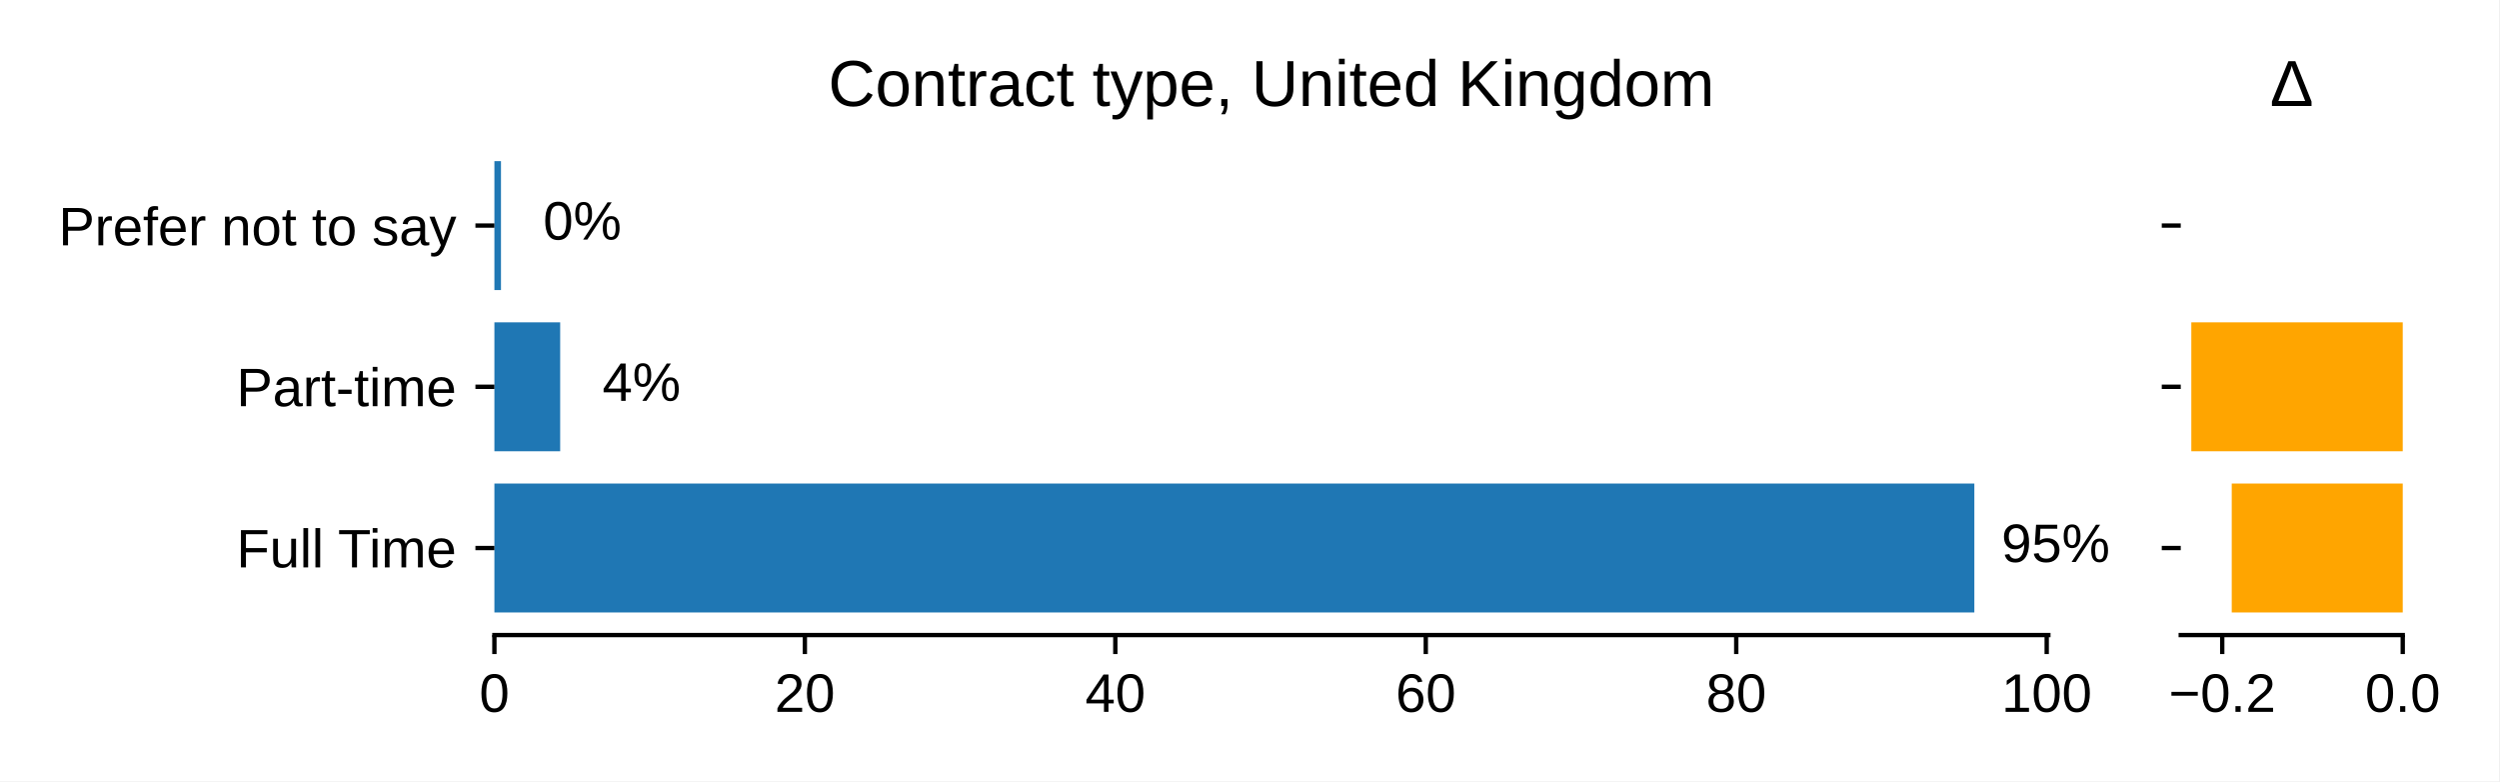
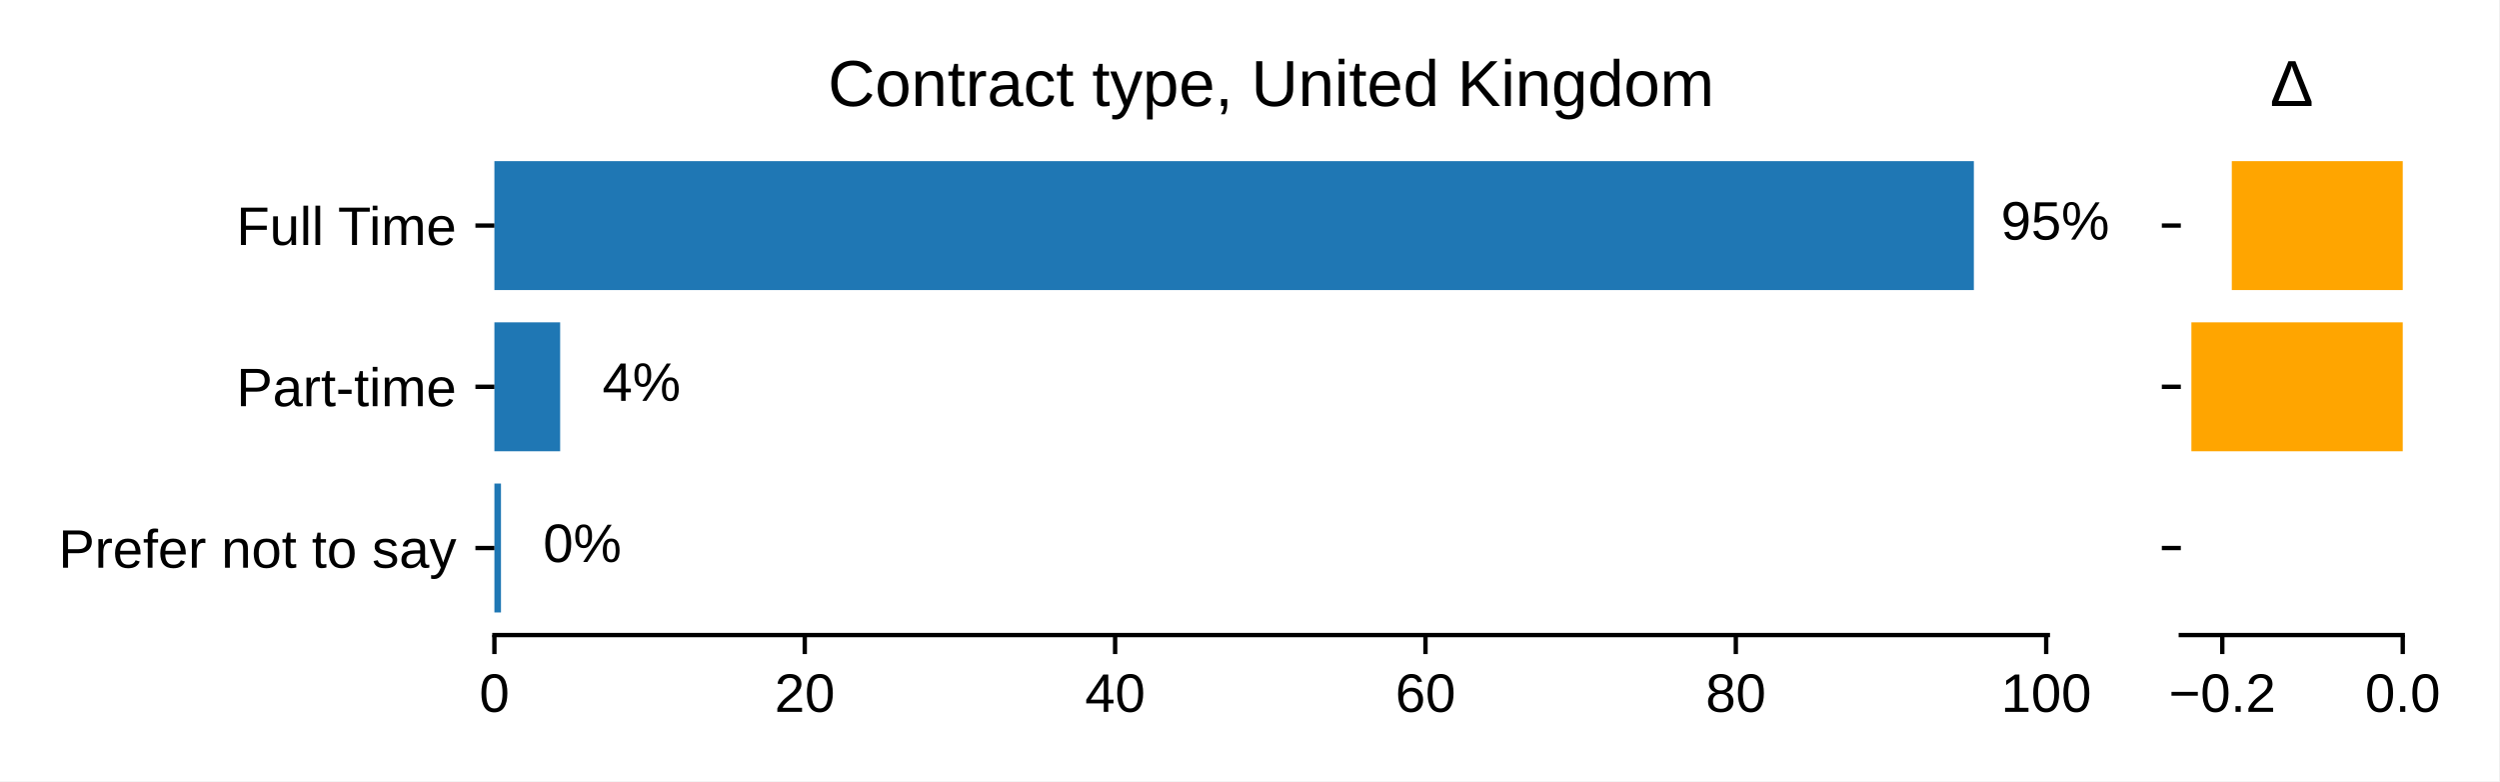
<svg xmlns="http://www.w3.org/2000/svg" xmlns:xlink="http://www.w3.org/1999/xlink" height="144pt" version="1.1" viewBox="0 0 460.8 144" width="460.8pt">
  <defs>
    <style type="text/css">*{stroke-linecap:butt;stroke-linejoin:round;}</style>
  </defs>
  <g id="figure_1">
    <g id="patch_1">
      <path d="M 0 144  L 460.8 144  L 460.8 0  L 0 0  z " style="fill:#ffffff;" />
    </g>
    <g id="axes_1">
      <g id="patch_2">
-         <path d="M 91.164 117.055  L 377.702 117.055  L 377.702 25.536  L 91.164 25.536  z " style="fill:#ffffff;" />
+         <path d="M 91.164 117.055  L 377.608 117.055  L 377.608 25.536  L 91.164 25.536  z " style="fill:#ffffff;" />
      </g>
      <g id="patch_3">
-         <path clip-path="url(#pfe8beb69fd)" d="M 91.164 112.895  L 364.057 112.895  L 364.057 89.124  L 91.164 89.124  z " style="fill:#1f77b4;" />
+         <path clip-path="url(#p22f617bc2e)" d="M 91.164 112.895  L 92.377 112.895  L 92.377 89.124  L 91.164 89.124  z " style="fill:#1f77b4;" />
      </g>
      <g id="patch_4">
-         <path clip-path="url(#pfe8beb69fd)" d="M 91.164 83.181  L 103.293 83.181  L 103.293 59.41  L 91.164 59.41  z " style="fill:#1f77b4;" />
+         <path clip-path="url(#p22f617bc2e)" d="M 91.164 83.181  L 103.289 83.181  L 103.289 59.41  L 91.164 59.41  z " style="fill:#1f77b4;" />
      </g>
      <g id="patch_5">
-         <path clip-path="url(#pfe8beb69fd)" d="M 91.164 53.467  L 92.377 53.467  L 92.377 29.696  L 91.164 29.696  z " style="fill:#1f77b4;" />
+         <path clip-path="url(#p22f617bc2e)" d="M 91.164 53.467  L 363.968 53.467  L 363.968 29.696  L 91.164 29.696  z " style="fill:#1f77b4;" />
      </g>
      <g id="matplotlib.axis_1">
        <g id="xtick_1">
          <g id="line2d_1">
            <defs>
              <path d="M 0 0  L 0 3.5  " id="mc3a356a46d" style="stroke:#000000;stroke-width:0.8;" />
            </defs>
            <g>
              <use style="stroke:#000000;stroke-width:0.8;" x="91.164" xlink:href="#mc3a356a46d" y="117.055" />
            </g>
          </g>
          <g id="text_1">
            <text style="font-family:Arial;font-size:10px;font-stretch:normal;font-style:normal;font-weight:normal;text-anchor:middle;" transform="rotate(-0, 91.16406, 131.2125)" x="91.164" y="131.213">0</text>
          </g>
        </g>
        <g id="xtick_2">
          <g id="line2d_2">
            <g>
-               <use style="stroke:#000000;stroke-width:0.8;" x="148.411" xlink:href="#mc3a356a46d" y="117.055" />
+               <use style="stroke:#000000;stroke-width:0.8;" x="148.392" xlink:href="#mc3a356a46d" y="117.055" />
            </g>
          </g>
          <g id="text_2">
-             <text style="font-family:Arial;font-size:10px;font-stretch:normal;font-style:normal;font-weight:normal;text-anchor:middle;" transform="rotate(-0, 148.4109, 131.2125)" x="148.411" y="131.213">20</text>
+             <text style="font-family:Arial;font-size:10px;font-stretch:normal;font-style:normal;font-weight:normal;text-anchor:middle;" transform="rotate(-0, 148.3923, 131.2125)" x="148.392" y="131.213">20</text>
          </g>
        </g>
        <g id="xtick_3">
          <g id="line2d_3">
            <g>
-               <use style="stroke:#000000;stroke-width:0.8;" x="205.658" xlink:href="#mc3a356a46d" y="117.055" />
+               <use style="stroke:#000000;stroke-width:0.8;" x="205.621" xlink:href="#mc3a356a46d" y="117.055" />
            </g>
          </g>
          <g id="text_3">
-             <text style="font-family:Arial;font-size:10px;font-stretch:normal;font-style:normal;font-weight:normal;text-anchor:middle;" transform="rotate(-0, 205.6578, 131.2125)" x="205.658" y="131.213">40</text>
+             <text style="font-family:Arial;font-size:10px;font-stretch:normal;font-style:normal;font-weight:normal;text-anchor:middle;" transform="rotate(-0, 205.6206, 131.2125)" x="205.621" y="131.213">40</text>
          </g>
        </g>
        <g id="xtick_4">
          <g id="line2d_4">
            <g>
-               <use style="stroke:#000000;stroke-width:0.8;" x="262.905" xlink:href="#mc3a356a46d" y="117.055" />
+               <use style="stroke:#000000;stroke-width:0.8;" x="262.849" xlink:href="#mc3a356a46d" y="117.055" />
            </g>
          </g>
          <g id="text_4">
-             <text style="font-family:Arial;font-size:10px;font-stretch:normal;font-style:normal;font-weight:normal;text-anchor:middle;" transform="rotate(-0, 262.9047, 131.2125)" x="262.905" y="131.213">60</text>
+             <text style="font-family:Arial;font-size:10px;font-stretch:normal;font-style:normal;font-weight:normal;text-anchor:middle;" transform="rotate(-0, 262.8488, 131.2125)" x="262.849" y="131.213">60</text>
          </g>
        </g>
        <g id="xtick_5">
          <g id="line2d_5">
            <g>
-               <use style="stroke:#000000;stroke-width:0.8;" x="320.152" xlink:href="#mc3a356a46d" y="117.055" />
+               <use style="stroke:#000000;stroke-width:0.8;" x="320.077" xlink:href="#mc3a356a46d" y="117.055" />
            </g>
          </g>
          <g id="text_5">
-             <text style="font-family:Arial;font-size:10px;font-stretch:normal;font-style:normal;font-weight:normal;text-anchor:middle;" transform="rotate(-0, 320.1516, 131.2125)" x="320.152" y="131.213">80</text>
+             <text style="font-family:Arial;font-size:10px;font-stretch:normal;font-style:normal;font-weight:normal;text-anchor:middle;" transform="rotate(-0, 320.0771, 131.2125)" x="320.077" y="131.213">80</text>
          </g>
        </g>
        <g id="xtick_6">
          <g id="line2d_6">
            <g>
-               <use style="stroke:#000000;stroke-width:0.8;" x="377.398" xlink:href="#mc3a356a46d" y="117.055" />
+               <use style="stroke:#000000;stroke-width:0.8;" x="377.305" xlink:href="#mc3a356a46d" y="117.055" />
            </g>
          </g>
          <g id="text_6">
-             <text style="font-family:Arial;font-size:10px;font-stretch:normal;font-style:normal;font-weight:normal;text-anchor:middle;" transform="rotate(-0, 377.3985, 131.2125)" x="377.398" y="131.213">100</text>
+             <text style="font-family:Arial;font-size:10px;font-stretch:normal;font-style:normal;font-weight:normal;text-anchor:middle;" transform="rotate(-0, 377.3054, 131.2125)" x="377.305" y="131.213">100</text>
          </g>
        </g>
      </g>
      <g id="matplotlib.axis_2">
        <g id="ytick_1">
          <g id="line2d_7">
            <defs>
              <path d="M 0 0  L -3.5 0  " id="m82278324de" style="stroke:#000000;stroke-width:0.8;" />
            </defs>
            <g>
              <use style="stroke:#000000;stroke-width:0.8;" x="91.164" xlink:href="#m82278324de" y="101.009" />
            </g>
          </g>
          <g id="text_7">
-             <text style="font-family:Arial;font-size:10px;font-stretch:normal;font-style:normal;font-weight:normal;text-anchor:end;" transform="rotate(-0, 84.16406, 104.588)" x="84.164" y="104.588">Full Time</text>
+             <text style="font-family:Arial;font-size:10px;font-stretch:normal;font-style:normal;font-weight:normal;text-anchor:end;" transform="rotate(-0, 84.16406, 104.649)" x="84.164" y="104.649">Prefer not to say</text>
          </g>
        </g>
        <g id="ytick_2">
          <g id="line2d_8">
            <g>
              <use style="stroke:#000000;stroke-width:0.8;" x="91.164" xlink:href="#m82278324de" y="71.295" />
            </g>
          </g>
          <g id="text_8">
            <text style="font-family:Arial;font-size:10px;font-stretch:normal;font-style:normal;font-weight:normal;text-anchor:end;" transform="rotate(-0, 84.16406, 74.87406)" x="84.164" y="74.874">Part-time</text>
          </g>
        </g>
        <g id="ytick_3">
          <g id="line2d_9">
            <g>
              <use style="stroke:#000000;stroke-width:0.8;" x="91.164" xlink:href="#m82278324de" y="41.581" />
            </g>
          </g>
          <g id="text_9">
-             <text style="font-family:Arial;font-size:10px;font-stretch:normal;font-style:normal;font-weight:normal;text-anchor:end;" transform="rotate(-0, 84.16406, 45.22102)" x="84.164" y="45.221">Prefer not to say</text>
+             <text style="font-family:Arial;font-size:10px;font-stretch:normal;font-style:normal;font-weight:normal;text-anchor:end;" transform="rotate(-0, 84.16406, 45.16008)" x="84.164" y="45.16">Full Time</text>
          </g>
        </g>
      </g>
      <g id="patch_6">
-         <path d="M 91.164 117.055  L 377.702 117.055  " style="fill:none;stroke:#000000;stroke-linecap:square;stroke-linejoin:miter;stroke-width:0.8;" />
+         <path d="M 91.164 117.055  L 377.608 117.055  " style="fill:none;stroke:#000000;stroke-linecap:square;stroke-linejoin:miter;stroke-width:0.8;" />
      </g>
      <g id="text_10">
-         <text style="font-family:Arial;font-size:10px;font-stretch:normal;font-style:normal;font-weight:normal;text-anchor:middle;" transform="rotate(-0, 379.057, 103.5943)" x="379.057" y="103.594">95%</text>
+         <text style="font-family:Arial;font-size:10px;font-stretch:normal;font-style:normal;font-weight:normal;text-anchor:middle;" transform="rotate(-0, 107.3765, 103.5943)" x="107.377" y="103.594">0%</text>
      </g>
      <g id="text_11">
-         <text style="font-family:Arial;font-size:10px;font-stretch:normal;font-style:normal;font-weight:normal;text-anchor:middle;" transform="rotate(-0, 118.2926, 73.88031)" x="118.293" y="73.88">4%</text>
+         <text style="font-family:Arial;font-size:10px;font-stretch:normal;font-style:normal;font-weight:normal;text-anchor:middle;" transform="rotate(-0, 118.2887, 73.88031)" x="118.289" y="73.88">4%</text>
      </g>
      <g id="text_12">
-         <text style="font-family:Arial;font-size:10px;font-stretch:normal;font-style:normal;font-weight:normal;text-anchor:middle;" transform="rotate(-0, 107.3769, 44.16633)" x="107.377" y="44.166">0%</text>
+         <text style="font-family:Arial;font-size:10px;font-stretch:normal;font-style:normal;font-weight:normal;text-anchor:middle;" transform="rotate(-0, 378.9683, 44.16633)" x="378.968" y="44.166">95%</text>
      </g>
      <g id="text_13">
-         <text style="font-family:Arial;font-size:12px;font-stretch:normal;font-style:normal;font-weight:normal;text-anchor:middle;" transform="rotate(-0, 234.4329, 19.53562)" x="234.433" y="19.536">Contract type, United Kingdom</text>
+         <text style="font-family:Arial;font-size:12px;font-stretch:normal;font-style:normal;font-weight:normal;text-anchor:middle;" transform="rotate(-0, 234.3863, 19.53562)" x="234.386" y="19.536">Contract type, United Kingdom</text>
      </g>
    </g>
    <g id="axes_2">
      <g id="patch_7">
-         <path d="M 402.116 117.055  L 443.05 117.055  L 443.05 25.536  L 402.116 25.536  z " style="fill:#ffffff;" />
+         <path d="M 402.129 117.055  L 443.05 117.055  L 443.05 25.536  L 402.129 25.536  z " style="fill:#ffffff;" />
      </g>
      <g id="patch_8">
-         <path clip-path="url(#p5b9848f8c4)" d="M 443.05 112.895  L 411.518 112.895  L 411.518 89.124  L 443.05 89.124  z " style="fill:#ffa500;" />
+         <path clip-path="url(#p8e61fbe1d5)" d="M 0 0  z " style="fill:#ffa500;" />
      </g>
      <g id="patch_9">
-         <path clip-path="url(#p5b9848f8c4)" d="M 443.05 83.181  L 404.065 83.181  L 404.065 59.41  L 443.05 59.41  z " style="fill:#ffa500;" />
+         <path clip-path="url(#p8e61fbe1d5)" d="M 443.05 83.181  L 404.078 83.181  L 404.078 59.41  L 443.05 59.41  z " style="fill:#ffa500;" />
      </g>
      <g id="patch_10">
-         <path clip-path="url(#p5b9848f8c4)" d="M 0 0  z " style="fill:#ffa500;" />
+         <path clip-path="url(#p8e61fbe1d5)" d="M 443.05 53.467  L 411.529 53.467  L 411.529 29.696  L 443.05 29.696  z " style="fill:#ffa500;" />
      </g>
      <g id="matplotlib.axis_3">
        <g id="xtick_7">
          <g id="line2d_10">
            <g>
-               <use style="stroke:#000000;stroke-width:0.8;" x="409.766" xlink:href="#mc3a356a46d" y="117.055" />
+               <use style="stroke:#000000;stroke-width:0.8;" x="409.777" xlink:href="#mc3a356a46d" y="117.055" />
            </g>
          </g>
          <g id="text_14">
-             <text style="font-family:Arial;font-size:10px;font-stretch:normal;font-style:normal;font-weight:normal;text-anchor:middle;" transform="rotate(-0, 409.7662, 131.2125)" x="409.766" y="131.213">−0.2</text>
+             <text style="font-family:Arial;font-size:10px;font-stretch:normal;font-style:normal;font-weight:normal;text-anchor:middle;" transform="rotate(-0, 409.7771, 131.2125)" x="409.777" y="131.213">−0.2</text>
          </g>
        </g>
        <g id="xtick_8">
          <g id="line2d_11">
            <g>
              <use style="stroke:#000000;stroke-width:0.8;" x="443.05" xlink:href="#mc3a356a46d" y="117.055" />
            </g>
          </g>
          <g id="text_15">
            <text style="font-family:Arial;font-size:10px;font-stretch:normal;font-style:normal;font-weight:normal;text-anchor:middle;" transform="rotate(-0, 443.05, 131.2125)" x="443.05" y="131.213">0.0</text>
          </g>
        </g>
      </g>
      <g id="matplotlib.axis_4">
        <g id="ytick_4">
          <g id="line2d_12">
            <g>
-               <use style="stroke:#000000;stroke-width:0.8;" x="402.116" xlink:href="#m82278324de" y="101.009" />
+               <use style="stroke:#000000;stroke-width:0.8;" x="402.129" xlink:href="#m82278324de" y="101.009" />
            </g>
          </g>
        </g>
        <g id="ytick_5">
          <g id="line2d_13">
            <g>
-               <use style="stroke:#000000;stroke-width:0.8;" x="402.116" xlink:href="#m82278324de" y="71.295" />
+               <use style="stroke:#000000;stroke-width:0.8;" x="402.129" xlink:href="#m82278324de" y="71.295" />
            </g>
          </g>
        </g>
        <g id="ytick_6">
          <g id="line2d_14">
            <g>
-               <use style="stroke:#000000;stroke-width:0.8;" x="402.116" xlink:href="#m82278324de" y="41.581" />
+               <use style="stroke:#000000;stroke-width:0.8;" x="402.129" xlink:href="#m82278324de" y="41.581" />
            </g>
          </g>
        </g>
      </g>
      <g id="patch_11">
-         <path d="M 402.116 117.055  L 443.05 117.055  " style="fill:none;stroke:#000000;stroke-linecap:square;stroke-linejoin:miter;stroke-width:0.8;" />
+         <path d="M 402.129 117.055  L 443.05 117.055  " style="fill:none;stroke:#000000;stroke-linecap:square;stroke-linejoin:miter;stroke-width:0.8;" />
      </g>
      <g id="text_16">
-         <text style="font-family:Arial;font-size:12px;font-stretch:normal;font-style:normal;font-weight:normal;text-anchor:middle;" transform="rotate(-0, 422.583, 19.53562)" x="422.583" y="19.536">Δ</text>
+         <text style="font-family:Arial;font-size:12px;font-stretch:normal;font-style:normal;font-weight:normal;text-anchor:middle;" transform="rotate(-0, 422.5897, 19.53562)" x="422.59" y="19.536">Δ</text>
      </g>
    </g>
  </g>
  <defs>
-     <clipPath id="pfe8beb69fd">
-       <rect height="91.519" width="286.538" x="91.164" y="25.536" />
+     <clipPath id="p22f617bc2e">
+       <rect height="91.519" width="286.444" x="91.164" y="25.536" />
    </clipPath>
-     <clipPath id="p5b9848f8c4">
-       <rect height="91.519" width="40.934" x="402.116" y="25.536" />
+     <clipPath id="p8e61fbe1d5">
+       <rect height="91.519" width="40.921" x="402.129" y="25.536" />
    </clipPath>
  </defs>
</svg>
